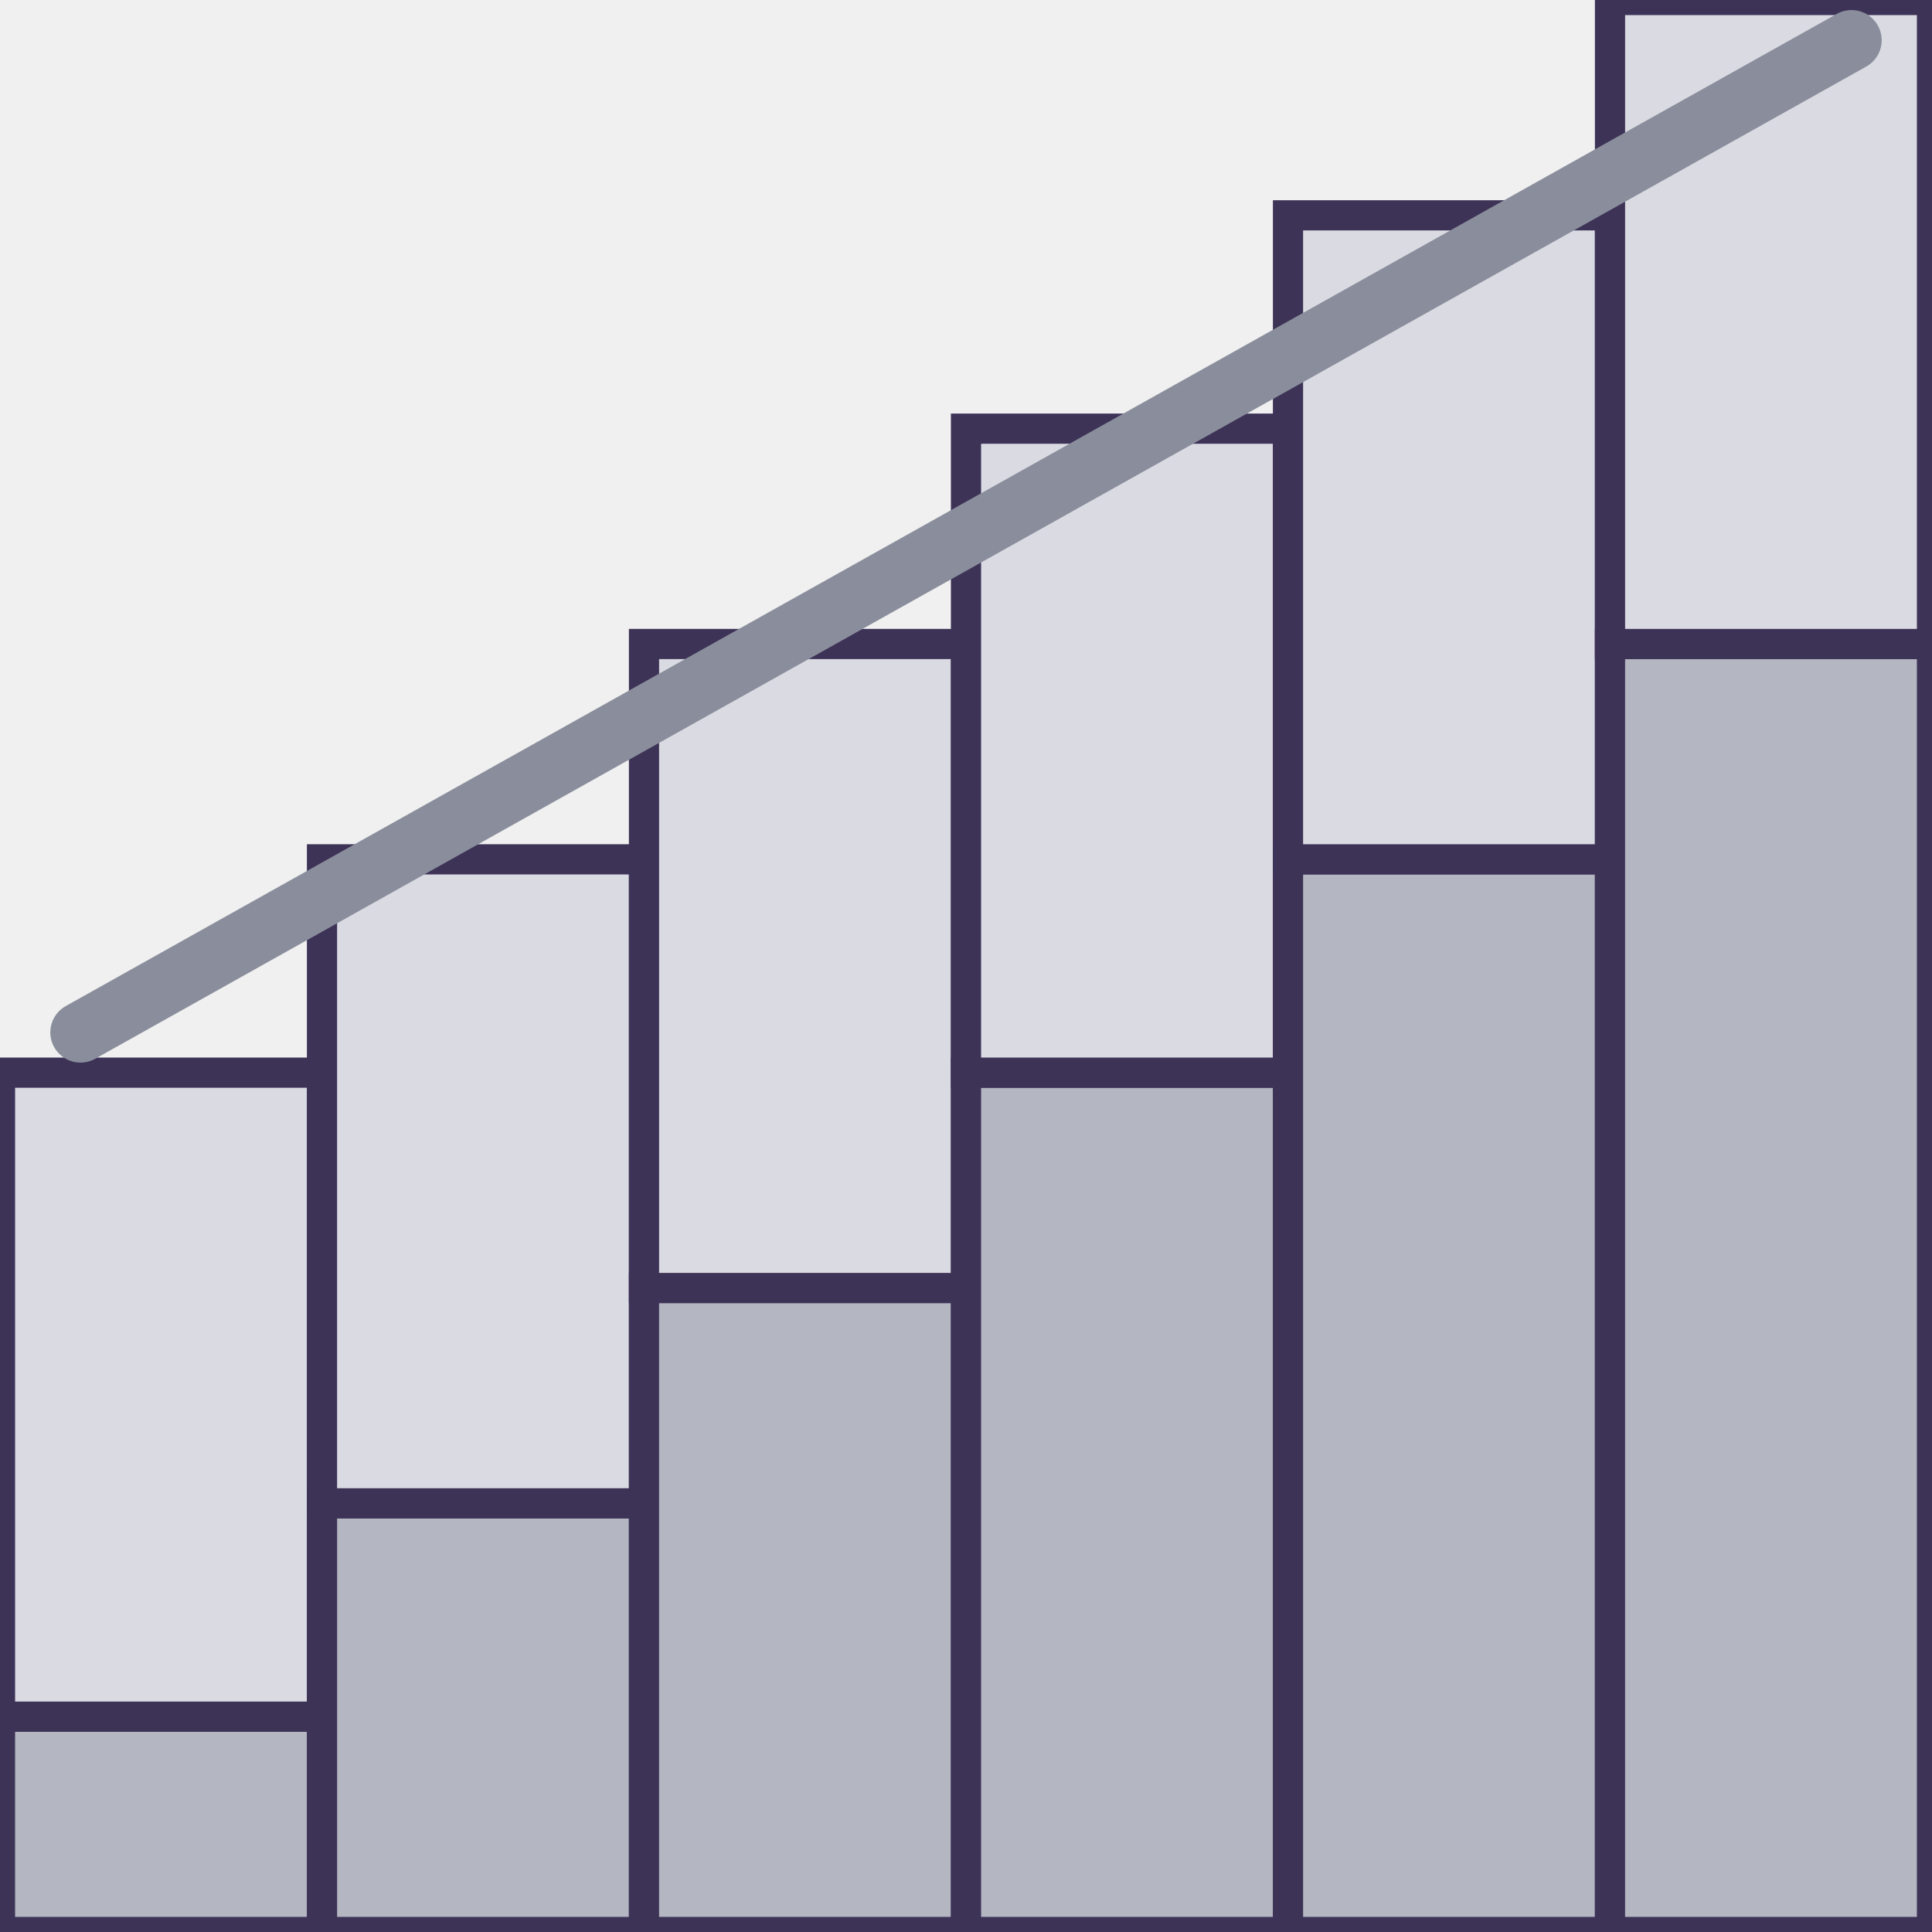
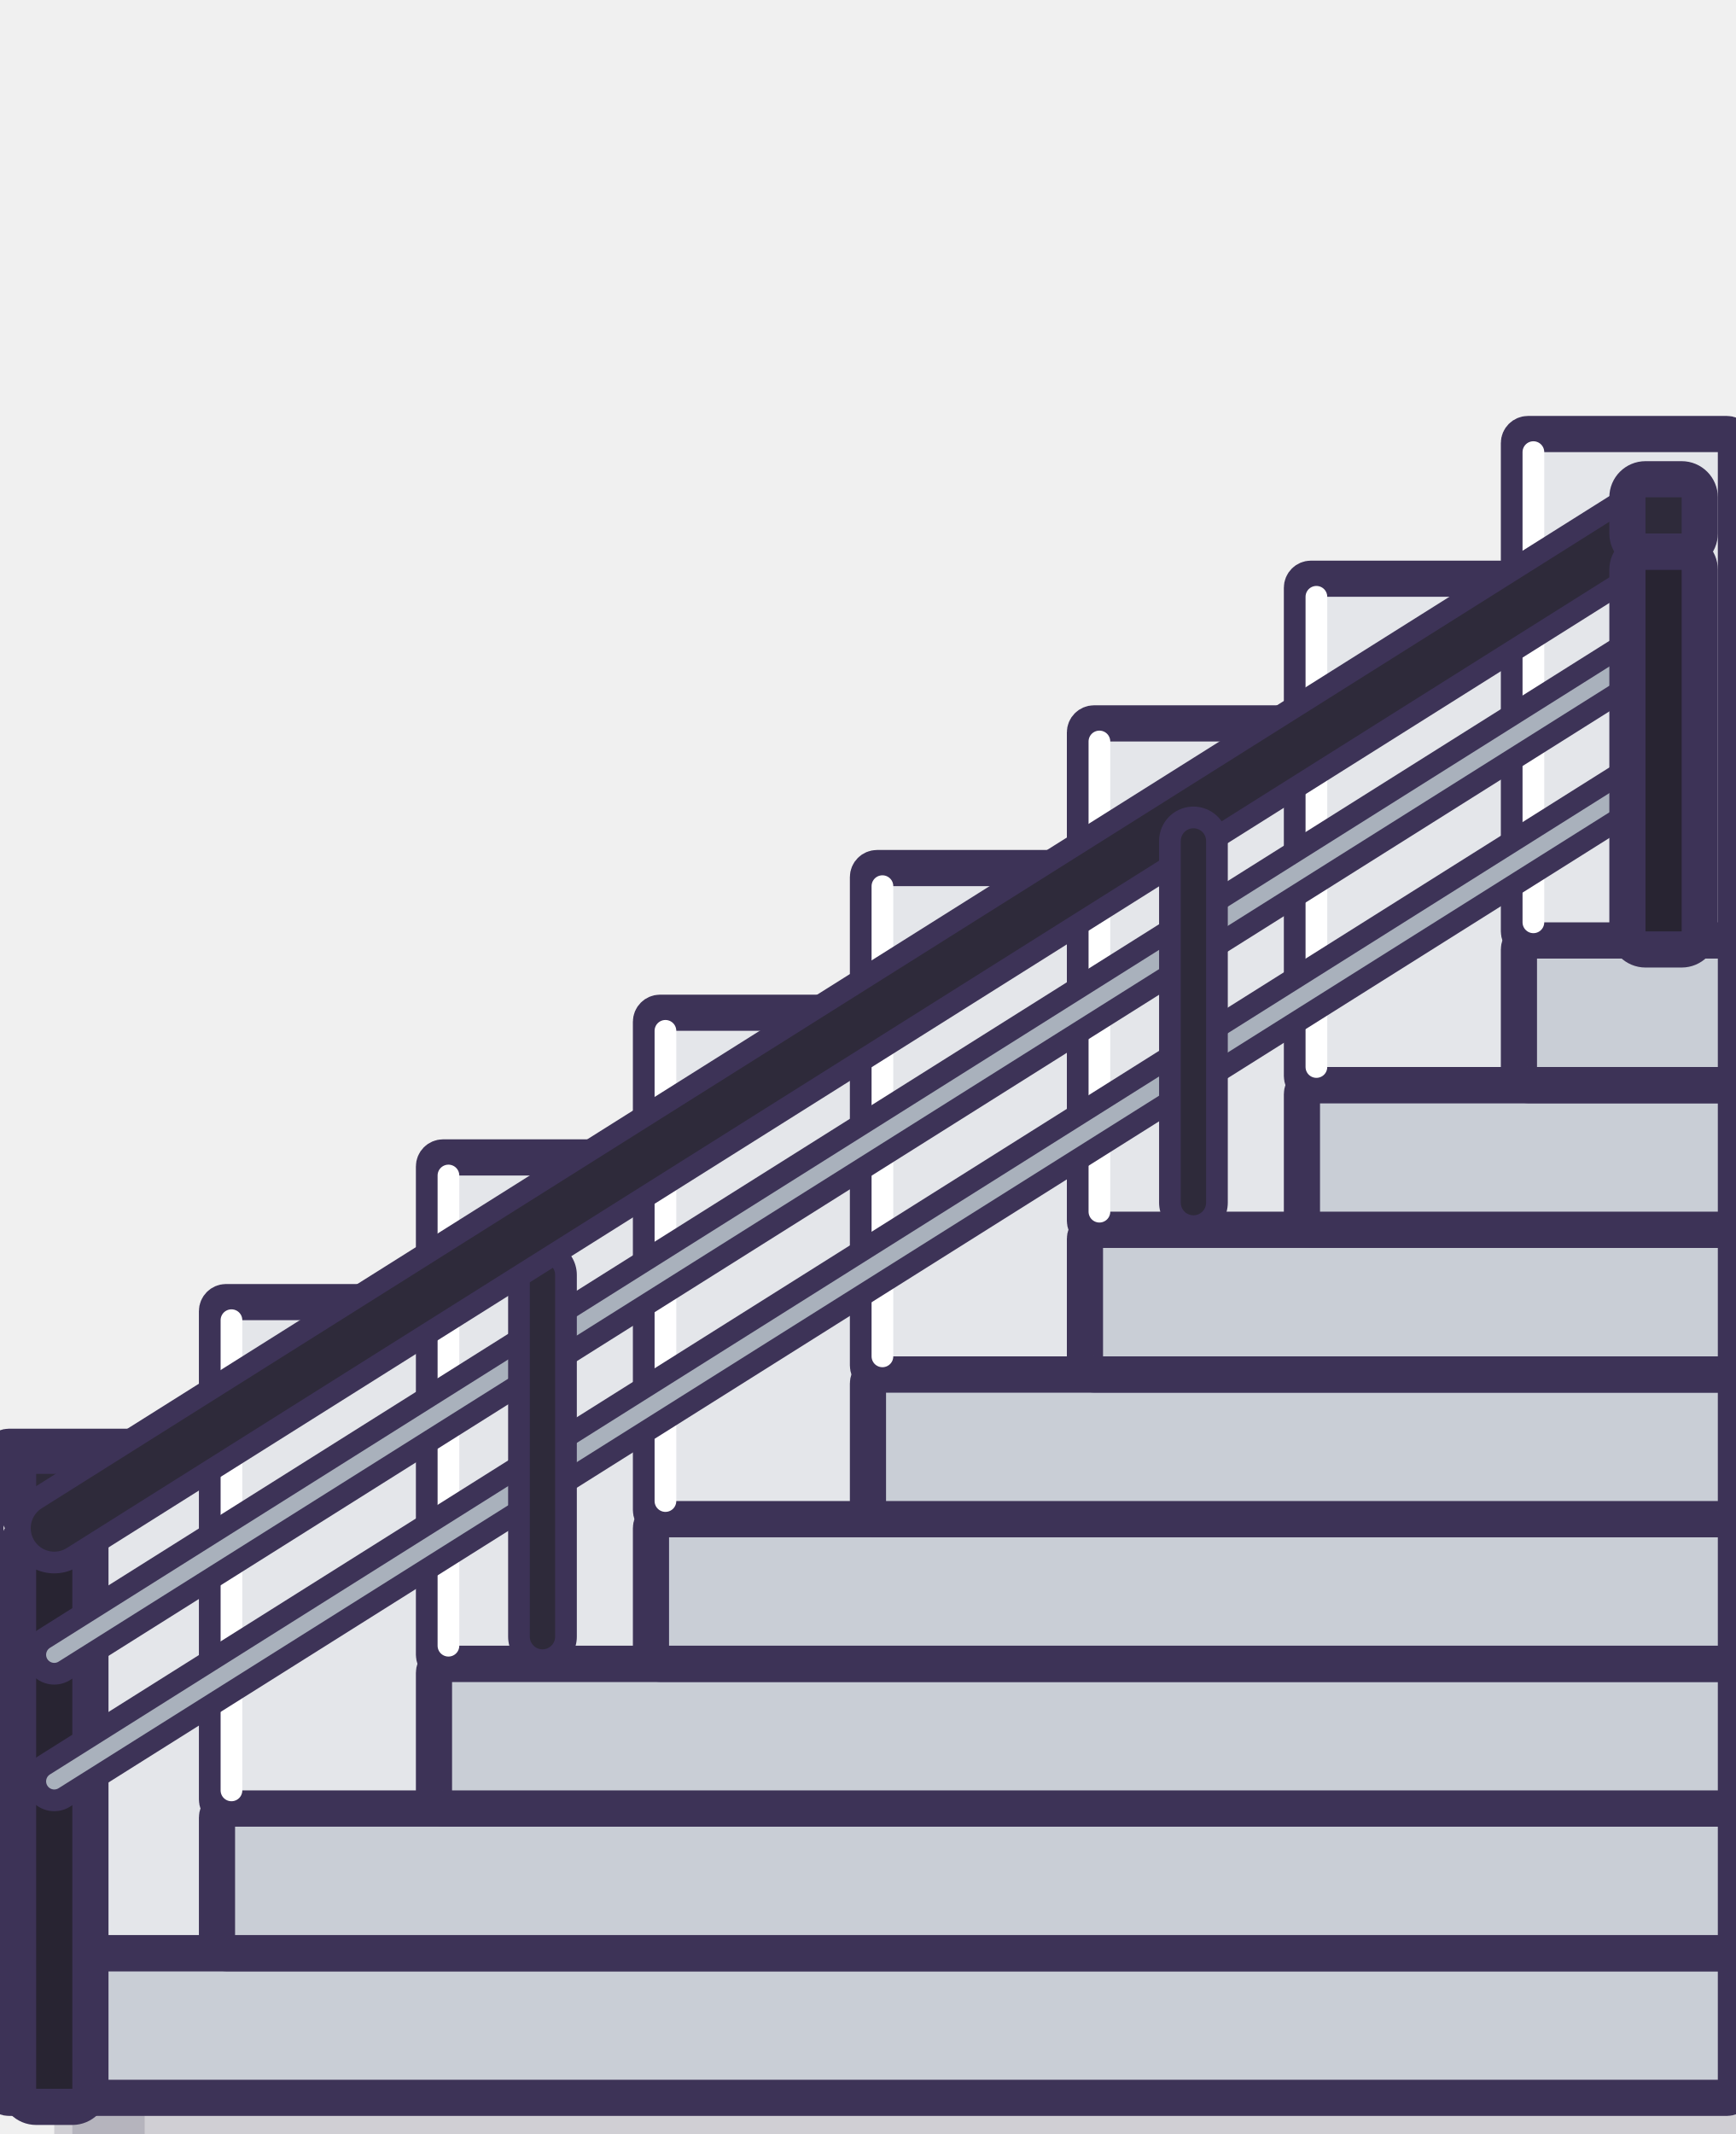
- <svg xmlns="http://www.w3.org/2000/svg" width="96" height="96" viewBox="0 0 96 96">
-   <rect x="0.0" y="85.3" width="16.0" height="10.7" fill="#B4B7C2" stroke="#3D3357" stroke-width="1.5" />
-   <rect x="0.0" y="53.3" width="16.0" height="32" fill="#DADBE2" stroke="#3D3357" stroke-width="1.5" />
-   <rect x="16.0" y="74.7" width="16.0" height="21.3" fill="#B4B7C2" stroke="#3D3357" stroke-width="1.5" />
-   <rect x="16.0" y="42.7" width="16.0" height="32" fill="#DADBE2" stroke="#3D3357" stroke-width="1.5" />
-   <rect x="32.0" y="64.0" width="16.0" height="32.0" fill="#B4B7C2" stroke="#3D3357" stroke-width="1.5" />
-   <rect x="32.0" y="32.0" width="16.0" height="32" fill="#DADBE2" stroke="#3D3357" stroke-width="1.5" />
-   <rect x="48.0" y="53.3" width="16.0" height="42.7" fill="#B4B7C2" stroke="#3D3357" stroke-width="1.5" />
-   <rect x="48.0" y="21.3" width="16.0" height="32" fill="#DADBE2" stroke="#3D3357" stroke-width="1.5" />
-   <rect x="64.0" y="42.7" width="16.0" height="53.3" fill="#B4B7C2" stroke="#3D3357" stroke-width="1.5" />
-   <rect x="64.0" y="10.7" width="16.0" height="32" fill="#DADBE2" stroke="#3D3357" stroke-width="1.5" />
-   <rect x="80.0" y="32.0" width="16.0" height="64.0" fill="#B4B7C2" stroke="#3D3357" stroke-width="1.5" />
-   <rect x="80.0" y="0.0" width="16.0" height="32" fill="#DADBE2" stroke="#3D3357" stroke-width="1.5" />
-   <path d="M4 51.3 L92 2.0" stroke="#8A8E9C" stroke-width="3" stroke-linecap="round" />
+ <svg xmlns="http://www.w3.org/2000/svg" width="96" height="118" viewBox="0 0 96 118">
+   <g fill="#2B2440" fill-opacity="0.16">
+     <rect x="3" y="111" width="96" height="7" />
+     <rect x="4" y="111.5" width="4" height="7" />
+   </g>
+   <rect x="0" y="108" width="96" height="8" rx="0.5" fill="#C9CED6" stroke="#3D3357" stroke-width="2" stroke-linejoin="round" />
+   <rect x="0" y="80" width="96" height="28" rx="0.5" fill="#E4E6EA" stroke="#3D3357" stroke-width="2" stroke-linejoin="round" />
+   <path d="M0.8 107L0.8 81" fill="none" stroke="#FFFFFF" stroke-width="1.2" stroke-linecap="round" stroke-linejoin="round" />
+   <rect x="12" y="100" width="84" height="8" rx="0.5" fill="#C9CED6" stroke="#3D3357" stroke-width="2" stroke-linejoin="round" />
+   <rect x="12" y="72" width="84" height="28" rx="0.5" fill="#E4E6EA" stroke="#3D3357" stroke-width="2" stroke-linejoin="round" />
+   <path d="M12.8 99L12.8 73" fill="none" stroke="#FFFFFF" stroke-width="1.2" stroke-linecap="round" stroke-linejoin="round" />
+   <rect x="24" y="92" width="72" height="8" rx="0.5" fill="#C9CED6" stroke="#3D3357" stroke-width="2" stroke-linejoin="round" />
+   <rect x="24" y="64" width="72" height="28" rx="0.5" fill="#E4E6EA" stroke="#3D3357" stroke-width="2" stroke-linejoin="round" />
+   <path d="M24.8 91L24.8 65" fill="none" stroke="#FFFFFF" stroke-width="1.2" stroke-linecap="round" stroke-linejoin="round" />
+   <rect x="36" y="84" width="60" height="8" rx="0.5" fill="#C9CED6" stroke="#3D3357" stroke-width="2" stroke-linejoin="round" />
+   <rect x="36" y="56" width="60" height="28" rx="0.5" fill="#E4E6EA" stroke="#3D3357" stroke-width="2" stroke-linejoin="round" />
+   <path d="M36.8 83L36.8 57" fill="none" stroke="#FFFFFF" stroke-width="1.2" stroke-linecap="round" stroke-linejoin="round" />
+   <rect x="48" y="76" width="48" height="8" rx="0.5" fill="#C9CED6" stroke="#3D3357" stroke-width="2" stroke-linejoin="round" />
+   <rect x="48" y="48" width="48" height="28" rx="0.5" fill="#E4E6EA" stroke="#3D3357" stroke-width="2" stroke-linejoin="round" />
+   <path d="M48.8 75L48.8 49" fill="none" stroke="#FFFFFF" stroke-width="1.2" stroke-linecap="round" stroke-linejoin="round" />
+   <rect x="60" y="68" width="36" height="8" rx="0.5" fill="#C9CED6" stroke="#3D3357" stroke-width="2" stroke-linejoin="round" />
+   <rect x="60" y="40" width="36" height="28" rx="0.5" fill="#E4E6EA" stroke="#3D3357" stroke-width="2" stroke-linejoin="round" />
+   <path d="M60.8 67L60.8 41" fill="none" stroke="#FFFFFF" stroke-width="1.2" stroke-linecap="round" stroke-linejoin="round" />
+   <rect x="72" y="60" width="24" height="8" rx="0.5" fill="#C9CED6" stroke="#3D3357" stroke-width="2" stroke-linejoin="round" />
+   <rect x="72" y="32" width="24" height="28" rx="0.5" fill="#E4E6EA" stroke="#3D3357" stroke-width="2" stroke-linejoin="round" />
+   <path d="M72.8 59L72.8 33" fill="none" stroke="#FFFFFF" stroke-width="1.2" stroke-linecap="round" stroke-linejoin="round" />
+   <rect x="84" y="52" width="12" height="8" rx="0.5" fill="#C9CED6" stroke="#3D3357" stroke-width="2" stroke-linejoin="round" />
+   <rect x="84" y="24" width="12" height="28" rx="0.5" fill="#E4E6EA" stroke="#3D3357" stroke-width="2" stroke-linejoin="round" />
+   <path d="M84.8 51L84.8 25" fill="none" stroke="#FFFFFF" stroke-width="1.2" stroke-linecap="round" stroke-linejoin="round" />
+   <rect x="1" y="84.5" width="4" height="32" rx="1" fill="#282432" stroke="#3D3357" stroke-width="2" stroke-linejoin="round" />
+   <rect x="1" y="80.5" width="4" height="4" rx="1" fill="#2E2A3A" stroke="#3D3357" stroke-width="2" stroke-linejoin="round" />
+   <path d="M3 98.5L92 42.5" fill="none" stroke="#3D3357" stroke-width="3.3" stroke-linecap="round" stroke-linejoin="round" />
+   <path d="M3 98.5L92 42.5" fill="none" stroke="#A9B1BC" stroke-width="0.9" stroke-linecap="round" stroke-linejoin="round" />
+   <path d="M3 91.5L92 35.5" fill="none" stroke="#3D3357" stroke-width="3.3" stroke-linecap="round" stroke-linejoin="round" />
+   <path d="M3 91.5L92 35.5" fill="none" stroke="#A9B1BC" stroke-width="0.9" stroke-linecap="round" stroke-linejoin="round" />
+   <path d="M30 90.5L30 70.5" fill="none" stroke="#3D3357" stroke-width="3.8" stroke-linecap="round" stroke-linejoin="round" />
+   <path d="M30 90.5L30 70.5" fill="none" stroke="#2E2A3A" stroke-width="1.4" stroke-linecap="round" stroke-linejoin="round" />
+   <path d="M3 84.5L92 28.5" fill="none" stroke="#3D3357" stroke-width="5.0" stroke-linecap="round" stroke-linejoin="round" />
+   <path d="M3 84.5L92 28.5" fill="none" stroke="#2E2A3A" stroke-width="2.6" stroke-linecap="round" stroke-linejoin="round" />
+   <path d="M66 66.5L66 46.5" fill="none" stroke="#3D3357" stroke-width="3.8" stroke-linecap="round" stroke-linejoin="round" />
+   <path d="M66 66.5L66 46.5" fill="none" stroke="#2E2A3A" stroke-width="1.4" stroke-linecap="round" stroke-linejoin="round" />
+   <rect x="90" y="30.5" width="4" height="22" rx="1" fill="#282432" stroke="#3D3357" stroke-width="2" stroke-linejoin="round" />
+   <rect x="90" y="26.5" width="4" height="4" rx="1" fill="#2E2A3A" stroke="#3D3357" stroke-width="2" stroke-linejoin="round" />
</svg>
